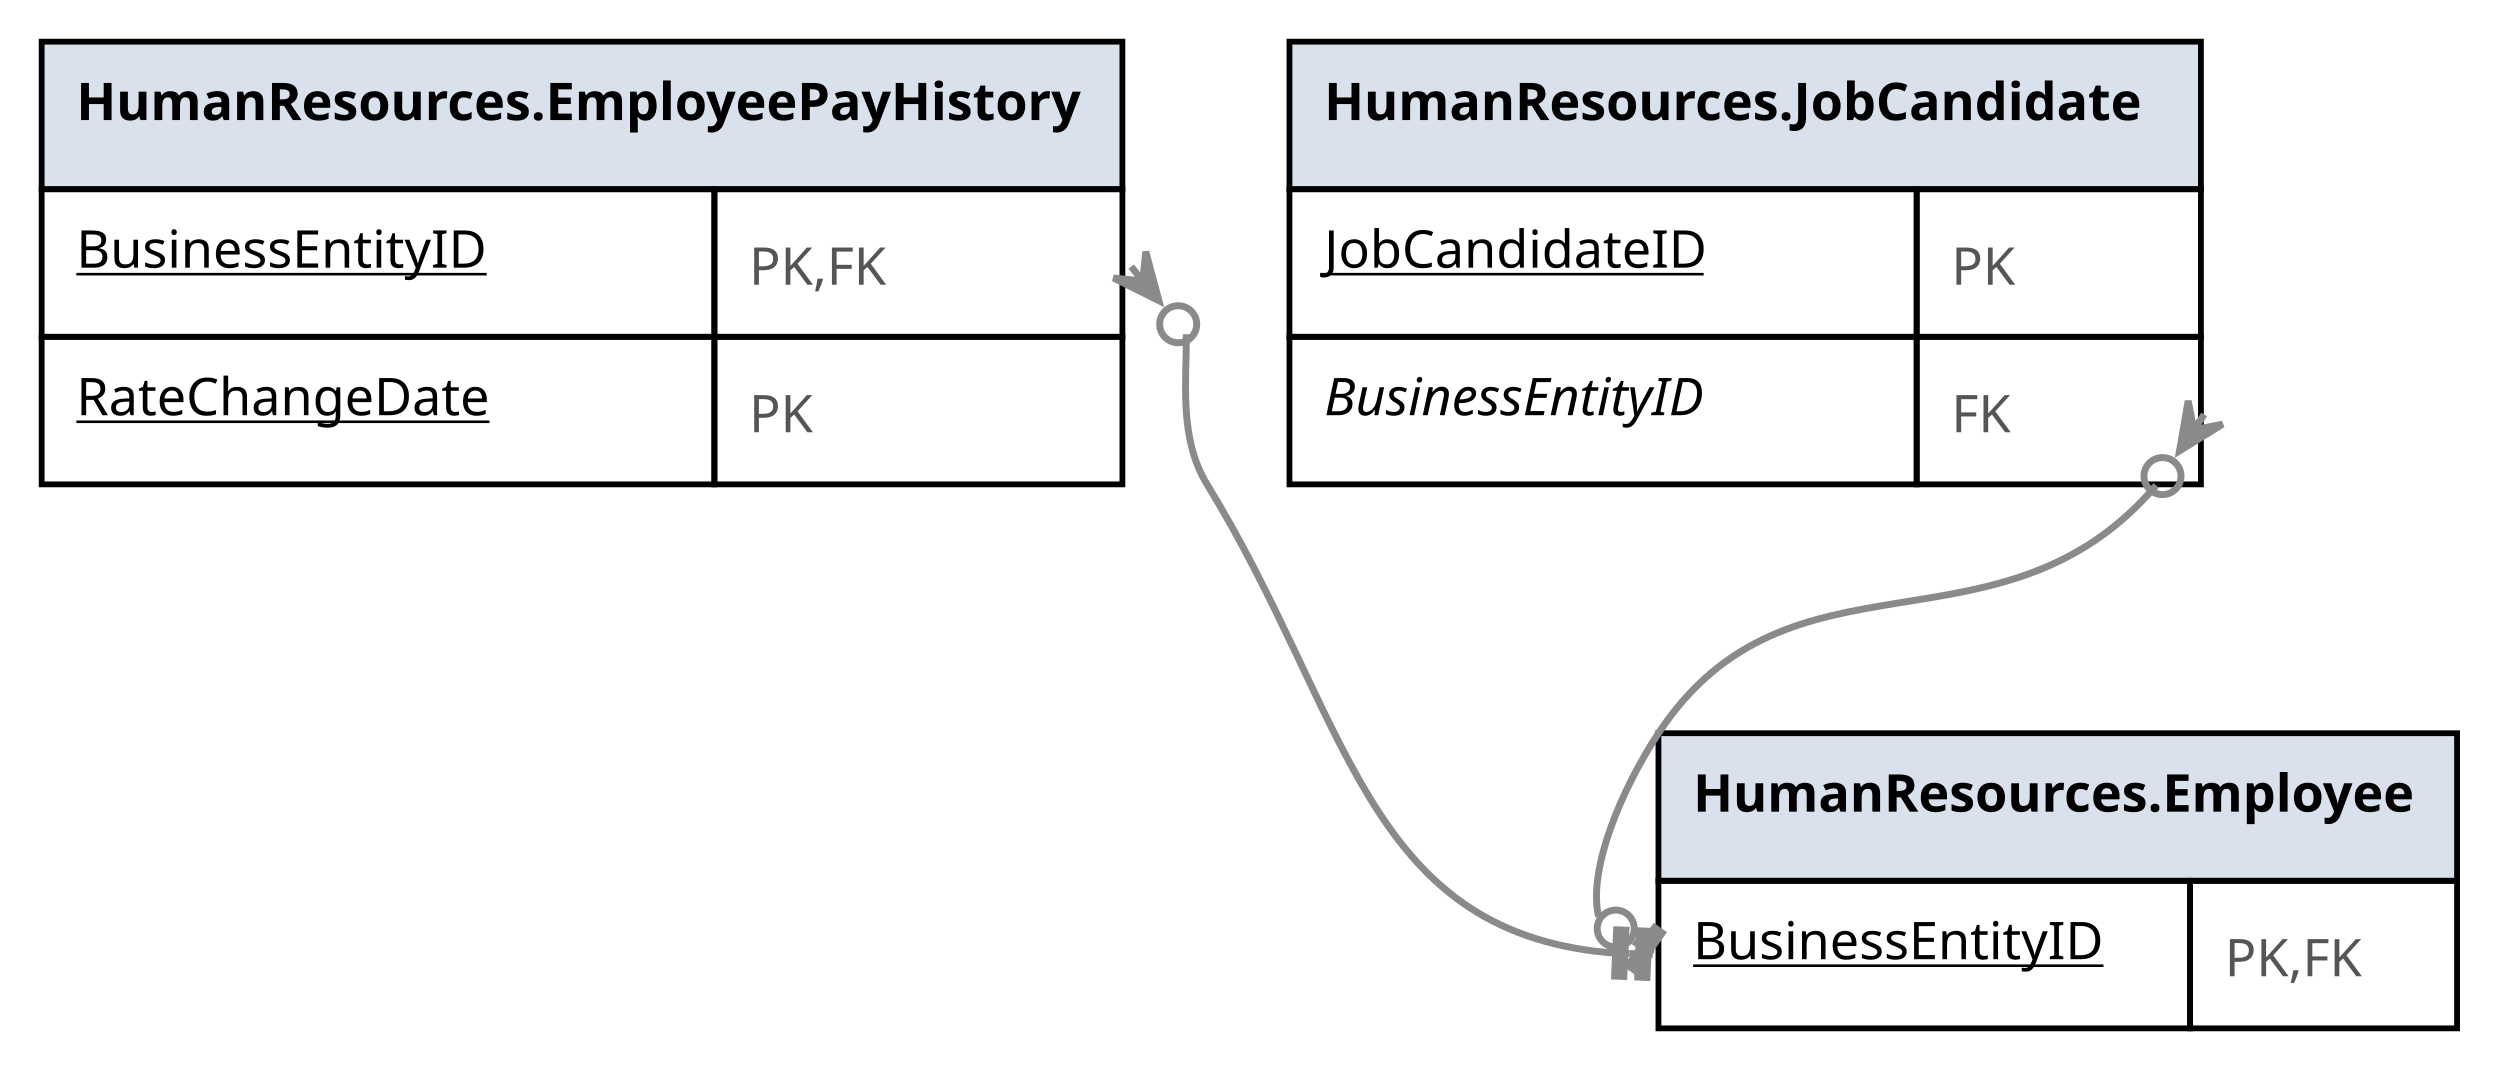
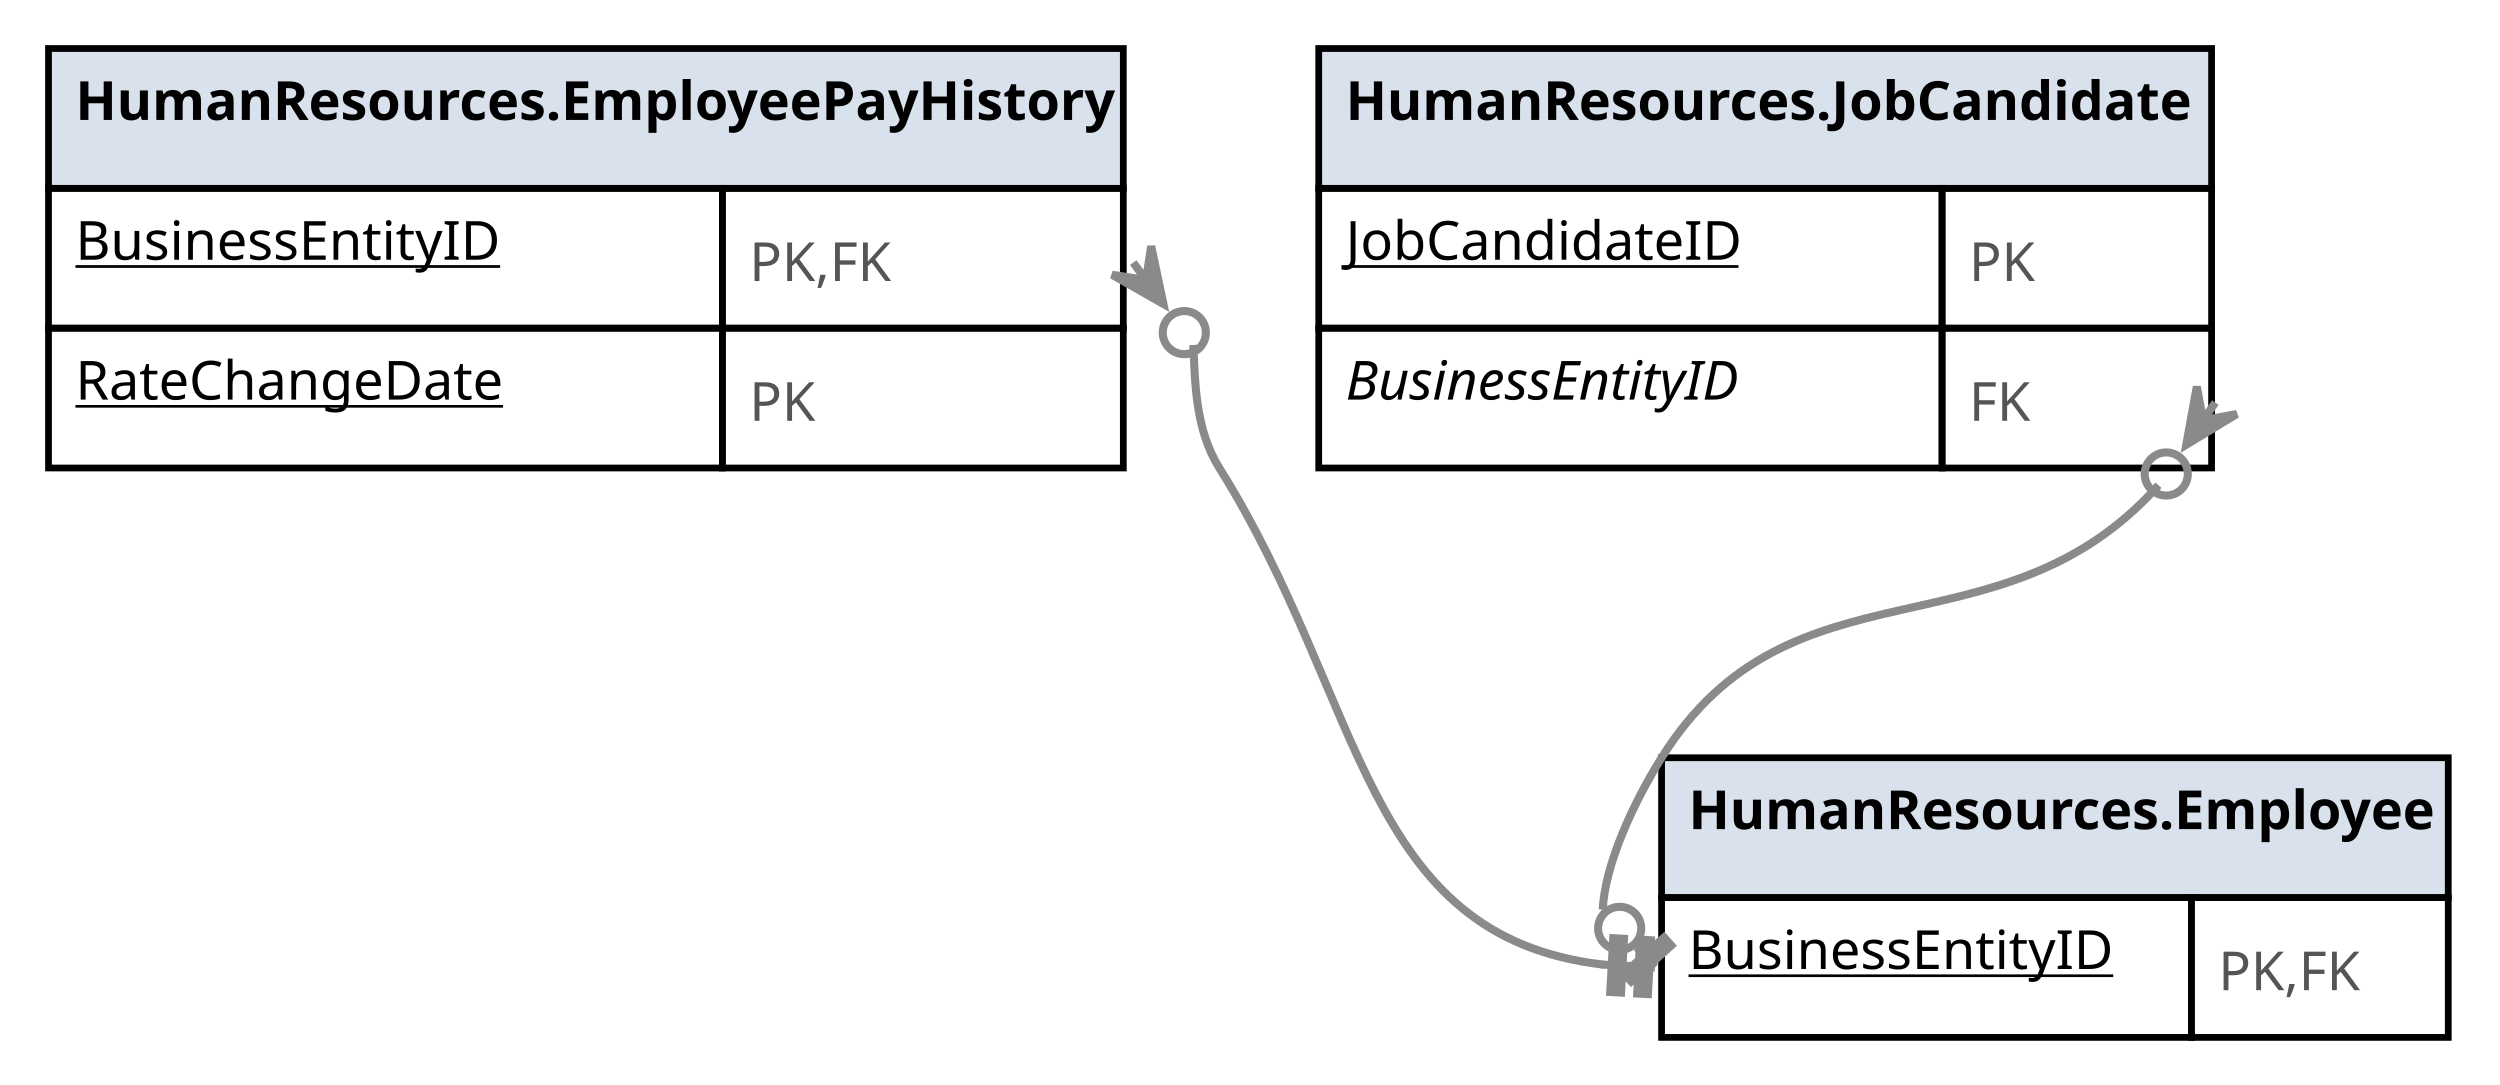
- <svg xmlns="http://www.w3.org/2000/svg" width="432pt" height="185pt" viewBox="0.00 0.00 432.00 185.00">
-   <g id="graph0" class="graph" transform="scale(1 1) rotate(0) translate(7.2 177.7)">
+ <svg xmlns="http://www.w3.org/2000/svg" width="371pt" height="161pt" viewBox="0.00 0.00 371.00 161.00">
+   <g id="graph0" class="graph" transform="scale(1 1) rotate(0) translate(7.2 153.95)">
    <g id="node1" class="node">
-       <polygon fill="#d9e2ec" stroke="none" points="279.38,-25.5 279.38,-51 417.38,-51 417.38,-25.5 279.38,-25.5" />
-       <polygon fill="none" stroke="#000000" points="279.38,-25.5 279.38,-51 417.38,-51 417.38,-25.5 279.38,-25.5" />
-       <text xml:space="preserve" text-anchor="start" x="285.38" y="-37.45" font-family="Noto Sans KR" font-weight="bold" font-size="9.00" fill="#000000">HumanResources.Employee</text>
-       <polygon fill="none" stroke="#000000" points="279.38,0 279.38,-25.5 371.25,-25.5 371.25,0 279.38,0" />
-       <text xml:space="preserve" text-anchor="start" x="285.38" y="-11.95" font-family="Noto Sans KR" text-decoration="underline" font-size="9.00">BusinessEntityID</text>
-       <polygon fill="none" stroke="#000000" points="371.25,0 371.25,-25.5 417.38,-25.5 417.38,0 371.25,0" />
-       <text xml:space="preserve" text-anchor="start" x="377.25" y="-9" font-family="Noto Sans KR" font-size="9.00" fill="#555555">PK,FK</text>
+       <polygon fill="#d9e2ec" stroke="none" points="239.38,-20.75 239.38,-41.5 356.12,-41.5 356.12,-20.75 239.38,-20.75" />
+       <polygon fill="none" stroke="#000000" points="239.38,-20.75 239.38,-41.5 356.12,-41.5 356.12,-20.75 239.38,-20.75" />
+       <text xml:space="preserve" text-anchor="start" x="243.38" y="-30.9" font-family="Noto Sans KR" font-weight="bold" font-size="8.00" fill="#000000">HumanResources.Employee</text>
+       <polygon fill="none" stroke="#000000" points="239.38,0 239.38,-20.75 318,-20.75 318,0 239.38,0" />
+       <text xml:space="preserve" text-anchor="start" x="243.38" y="-10.15" font-family="Noto Sans KR" text-decoration="underline" font-size="8.00">BusinessEntityID</text>
+       <polygon fill="none" stroke="#000000" points="318,0 318,-20.75 356.12,-20.75 356.12,0 318,0" />
+       <text xml:space="preserve" text-anchor="start" x="322" y="-7" font-family="Noto Sans KR" font-size="8.00" fill="#555555">PK,FK</text>
    </g>
    <g id="node2" class="node">
-       <polygon fill="#d9e2ec" stroke="none" points="0,-145 0,-170.5 186.75,-170.5 186.75,-145 0,-145" />
-       <polygon fill="none" stroke="#000000" points="0,-145 0,-170.5 186.75,-170.5 186.75,-145 0,-145" />
-       <text xml:space="preserve" text-anchor="start" x="6" y="-156.95" font-family="Noto Sans KR" font-weight="bold" font-size="9.00" fill="#000000">HumanResources.EmployeePayHistory</text>
-       <polygon fill="none" stroke="#000000" points="0,-119.5 0,-145 116.25,-145 116.25,-119.5 0,-119.5" />
-       <text xml:space="preserve" text-anchor="start" x="6" y="-131.45" font-family="Noto Sans KR" text-decoration="underline" font-size="9.00">BusinessEntityID</text>
-       <polygon fill="none" stroke="#000000" points="116.25,-119.5 116.25,-145 186.75,-145 186.75,-119.5 116.25,-119.5" />
-       <text xml:space="preserve" text-anchor="start" x="122.25" y="-128.5" font-family="Noto Sans KR" font-size="9.00" fill="#555555">PK,FK</text>
-       <polygon fill="none" stroke="#000000" points="0,-94 0,-119.5 116.25,-119.5 116.25,-94 0,-94" />
-       <text xml:space="preserve" text-anchor="start" x="6" y="-105.95" font-family="Noto Sans KR" text-decoration="underline" font-size="9.00">RateChangeDate</text>
-       <polygon fill="none" stroke="#000000" points="116.25,-94 116.25,-119.5 186.75,-119.5 186.75,-94 116.25,-94" />
-       <text xml:space="preserve" text-anchor="start" x="122.25" y="-103" font-family="Noto Sans KR" font-size="9.00" fill="#555555">PK</text>
+       <polygon fill="#d9e2ec" stroke="none" points="0,-126 0,-146.75 159.5,-146.75 159.5,-126 0,-126" />
+       <polygon fill="none" stroke="#000000" points="0,-126 0,-146.75 159.5,-146.75 159.5,-126 0,-126" />
+       <text xml:space="preserve" text-anchor="start" x="4" y="-136.15" font-family="Noto Sans KR" font-weight="bold" font-size="8.00" fill="#000000">HumanResources.EmployeePayHistory</text>
+       <polygon fill="none" stroke="#000000" points="0,-105.25 0,-126 100,-126 100,-105.25 0,-105.25" />
+       <text xml:space="preserve" text-anchor="start" x="4" y="-115.4" font-family="Noto Sans KR" text-decoration="underline" font-size="8.00">BusinessEntityID</text>
+       <polygon fill="none" stroke="#000000" points="100,-105.25 100,-126 159.5,-126 159.5,-105.25 100,-105.25" />
+       <text xml:space="preserve" text-anchor="start" x="104" y="-112.25" font-family="Noto Sans KR" font-size="8.00" fill="#555555">PK,FK</text>
+       <polygon fill="none" stroke="#000000" points="0,-84.5 0,-105.25 100,-105.25 100,-84.5 0,-84.5" />
+       <text xml:space="preserve" text-anchor="start" x="4" y="-94.65" font-family="Noto Sans KR" text-decoration="underline" font-size="8.00">RateChangeDate</text>
+       <polygon fill="none" stroke="#000000" points="100,-84.5 100,-105.25 159.5,-105.25 159.5,-84.5 100,-84.5" />
+       <text xml:space="preserve" text-anchor="start" x="104" y="-91.5" font-family="Noto Sans KR" font-size="8.00" fill="#555555">PK</text>
    </g>
    <g id="edge1" class="edge">
-       <path fill="none" stroke="#8a8a8a" stroke-width="1.2" d="M197.79,-119.95C197.88,-112.15 196.43,-102.05 201.38,-94 225.97,-53.91 228.42,-17.01 270.64,-13.09" />
-       <polygon fill="#8a8a8a" stroke="#8a8a8a" stroke-width="1.2" points="193.06,-125.74 185.21,-129.66 190.28,-129.15 188.26,-131.63 188.26,-131.63 188.26,-131.63 190.28,-129.15 190.79,-134.22 193.06,-125.74" />
-       <ellipse fill="none" stroke="#8a8a8a" stroke-width="1.2" cx="196.39" cy="-121.67" rx="3.2" ry="3.2" />
-       <polygon fill="#8a8a8a" stroke="#8a8a8a" stroke-width="1.2" points="277.4,-8.79 277.75,-16.78 276.15,-16.85 275.8,-8.86 277.4,-8.79" />
-       <polyline fill="none" stroke="#8a8a8a" stroke-width="1.2" points="278.38,-12.75 274.38,-12.93" />
-       <polygon fill="#8a8a8a" stroke="#8a8a8a" stroke-width="1.2" points="273.4,-8.97 273.76,-16.96 272.16,-17.03 271.8,-9.04 273.4,-8.97" />
-       <polyline fill="none" stroke="#8a8a8a" stroke-width="1.2" points="274.38,-12.93 270.38,-13.1" />
+       <path fill="none" stroke="#8a8a8a" stroke-width="1.2" d="M169.89,-102.76C170.16,-96.97 170.2,-90.17 173.75,-84.5 195.51,-49.78 194.85,-15.01 230.7,-10.8" />
+       <polygon fill="#8a8a8a" stroke="#8a8a8a" stroke-width="1.2" points="165.45,-108.84 157.83,-113.18 162.86,-112.39 160.97,-114.98 160.97,-114.98 160.97,-114.98 162.86,-112.39 163.64,-117.42 165.45,-108.84" />
+       <ellipse fill="none" stroke="#8a8a8a" stroke-width="1.2" cx="168.55" cy="-104.59" rx="3.2" ry="3.2" />
+       <polygon fill="#8a8a8a" stroke="#8a8a8a" stroke-width="1.2" points="237.35,-6.43 237.8,-14.41 236.2,-14.5 235.76,-6.51 237.35,-6.43" />
+       <polyline fill="none" stroke="#8a8a8a" stroke-width="1.2" points="238.38,-10.38 234.38,-10.6" />
+       <polygon fill="#8a8a8a" stroke="#8a8a8a" stroke-width="1.2" points="233.36,-6.65 233.8,-14.63 232.21,-14.72 231.76,-6.74 233.36,-6.65" />
+       <polyline fill="none" stroke="#8a8a8a" stroke-width="1.2" points="234.38,-10.6 230.39,-10.82" />
    </g>
    <g id="node3" class="node">
-       <polygon fill="#d9e2ec" stroke="none" points="215.62,-145 215.62,-170.5 373.12,-170.5 373.12,-145 215.62,-145" />
-       <polygon fill="none" stroke="#000000" points="215.62,-145 215.62,-170.5 373.12,-170.5 373.12,-145 215.62,-145" />
-       <text xml:space="preserve" text-anchor="start" x="221.62" y="-156.95" font-family="Noto Sans KR" font-weight="bold" font-size="9.00" fill="#000000">HumanResources.JobCandidate</text>
-       <polygon fill="none" stroke="#000000" points="215.62,-119.5 215.62,-145 324,-145 324,-119.5 215.62,-119.5" />
-       <text xml:space="preserve" text-anchor="start" x="221.62" y="-131.45" font-family="Noto Sans KR" text-decoration="underline" font-size="9.00">JobCandidateID</text>
-       <polygon fill="none" stroke="#000000" points="324,-119.5 324,-145 373.12,-145 373.12,-119.5 324,-119.5" />
-       <text xml:space="preserve" text-anchor="start" x="330" y="-128.5" font-family="Noto Sans KR" font-size="9.00" fill="#555555">PK</text>
-       <polygon fill="none" stroke="#000000" points="215.62,-94 215.62,-119.5 324,-119.5 324,-94 215.62,-94" />
-       <text xml:space="preserve" text-anchor="start" x="221.62" y="-105.95" font-family="Noto Sans KR" font-style="italic" font-size="9.00">BusinessEntityID</text>
-       <polygon fill="none" stroke="#000000" points="324,-94 324,-119.5 373.12,-119.5 373.12,-94 324,-94" />
-       <text xml:space="preserve" text-anchor="start" x="330" y="-103" font-family="Noto Sans KR" font-size="9.00" fill="#555555">FK</text>
+       <polygon fill="#d9e2ec" stroke="none" points="188.5,-126 188.5,-146.75 321,-146.75 321,-126 188.5,-126" />
+       <polygon fill="none" stroke="#000000" points="188.5,-126 188.5,-146.75 321,-146.75 321,-126 188.5,-126" />
+       <text xml:space="preserve" text-anchor="start" x="192.5" y="-136.15" font-family="Noto Sans KR" font-weight="bold" font-size="8.00" fill="#000000">HumanResources.JobCandidate</text>
+       <polygon fill="none" stroke="#000000" points="188.5,-105.25 188.5,-126 281,-126 281,-105.25 188.5,-105.25" />
+       <text xml:space="preserve" text-anchor="start" x="192.5" y="-115.4" font-family="Noto Sans KR" text-decoration="underline" font-size="8.00">JobCandidateID</text>
+       <polygon fill="none" stroke="#000000" points="281,-105.25 281,-126 321,-126 321,-105.25 281,-105.25" />
+       <text xml:space="preserve" text-anchor="start" x="285" y="-112.25" font-family="Noto Sans KR" font-size="8.00" fill="#555555">PK</text>
+       <polygon fill="none" stroke="#000000" points="188.5,-84.5 188.5,-105.25 281,-105.25 281,-84.5 188.5,-84.5" />
+       <text xml:space="preserve" text-anchor="start" x="192.5" y="-94.65" font-family="Noto Sans KR" font-style="italic" font-size="8.00">BusinessEntityID</text>
+       <polygon fill="none" stroke="#000000" points="281,-84.5 281,-105.25 321,-105.25 321,-84.5 281,-84.5" />
+       <text xml:space="preserve" text-anchor="start" x="285" y="-91.5" font-family="Noto Sans KR" font-size="8.00" fill="#555555">FK</text>
    </g>
    <g id="edge2" class="edge">
-       <path fill="none" stroke="#8a8a8a" stroke-width="1.2" d="M365.39,-93.83C338.48,-62.35 302.06,-85.37 279.38,-51 273.08,-41.46 267.12,-27.48 269.04,-19.32" />
-       <polygon fill="#8a8a8a" stroke="#8a8a8a" stroke-width="1.2" points="369.42,-99.79 370.92,-108.43 371.89,-103.44 373.68,-106.08 373.68,-106.08 373.68,-106.08 371.89,-103.44 376.88,-104.4 369.42,-99.79" />
-       <ellipse fill="none" stroke="#8a8a8a" stroke-width="1.2" cx="366.48" cy="-95.43" rx="3.2" ry="3.2" />
-       <polygon fill="#8a8a8a" stroke="#8a8a8a" stroke-width="1.2" points="275.42,-9.94 280.02,-16.48 278.71,-17.4 274.11,-10.86 275.42,-9.94" />
-       <polyline fill="none" stroke="#8a8a8a" stroke-width="1.2" points="278.38,-12.75 275.1,-15.05" />
-       <ellipse fill="none" stroke="#8a8a8a" stroke-width="1.2" cx="272" cy="-17.24" rx="3.2" ry="3.2" />
+       <path fill="none" stroke="#8a8a8a" stroke-width="1.2" d="M313.12,-81.94C289.68,-55.67 258.57,-72.19 239.38,-41.5 235.19,-34.81 230.95,-25.63 230.65,-18.97" />
+       <polygon fill="#8a8a8a" stroke="#8a8a8a" stroke-width="1.2" points="317.24,-87.95 318.81,-96.58 319.74,-91.58 321.55,-94.21 321.55,-94.21 321.55,-94.21 319.74,-91.58 324.74,-92.51 317.24,-87.95" />
+       <ellipse fill="none" stroke="#8a8a8a" stroke-width="1.2" cx="314.27" cy="-83.61" rx="3.2" ry="3.2" />
+       <polygon fill="#8a8a8a" stroke="#8a8a8a" stroke-width="1.2" points="234.87,-8.3 240.81,-13.64 239.75,-14.83 233.8,-9.49 234.87,-8.3" />
+       <polyline fill="none" stroke="#8a8a8a" stroke-width="1.2" points="238.38,-10.38 235.7,-13.35" />
+       <ellipse fill="none" stroke="#8a8a8a" stroke-width="1.2" cx="233.16" cy="-16.18" rx="3.2" ry="3.2" />
    </g>
  </g>
</svg>
